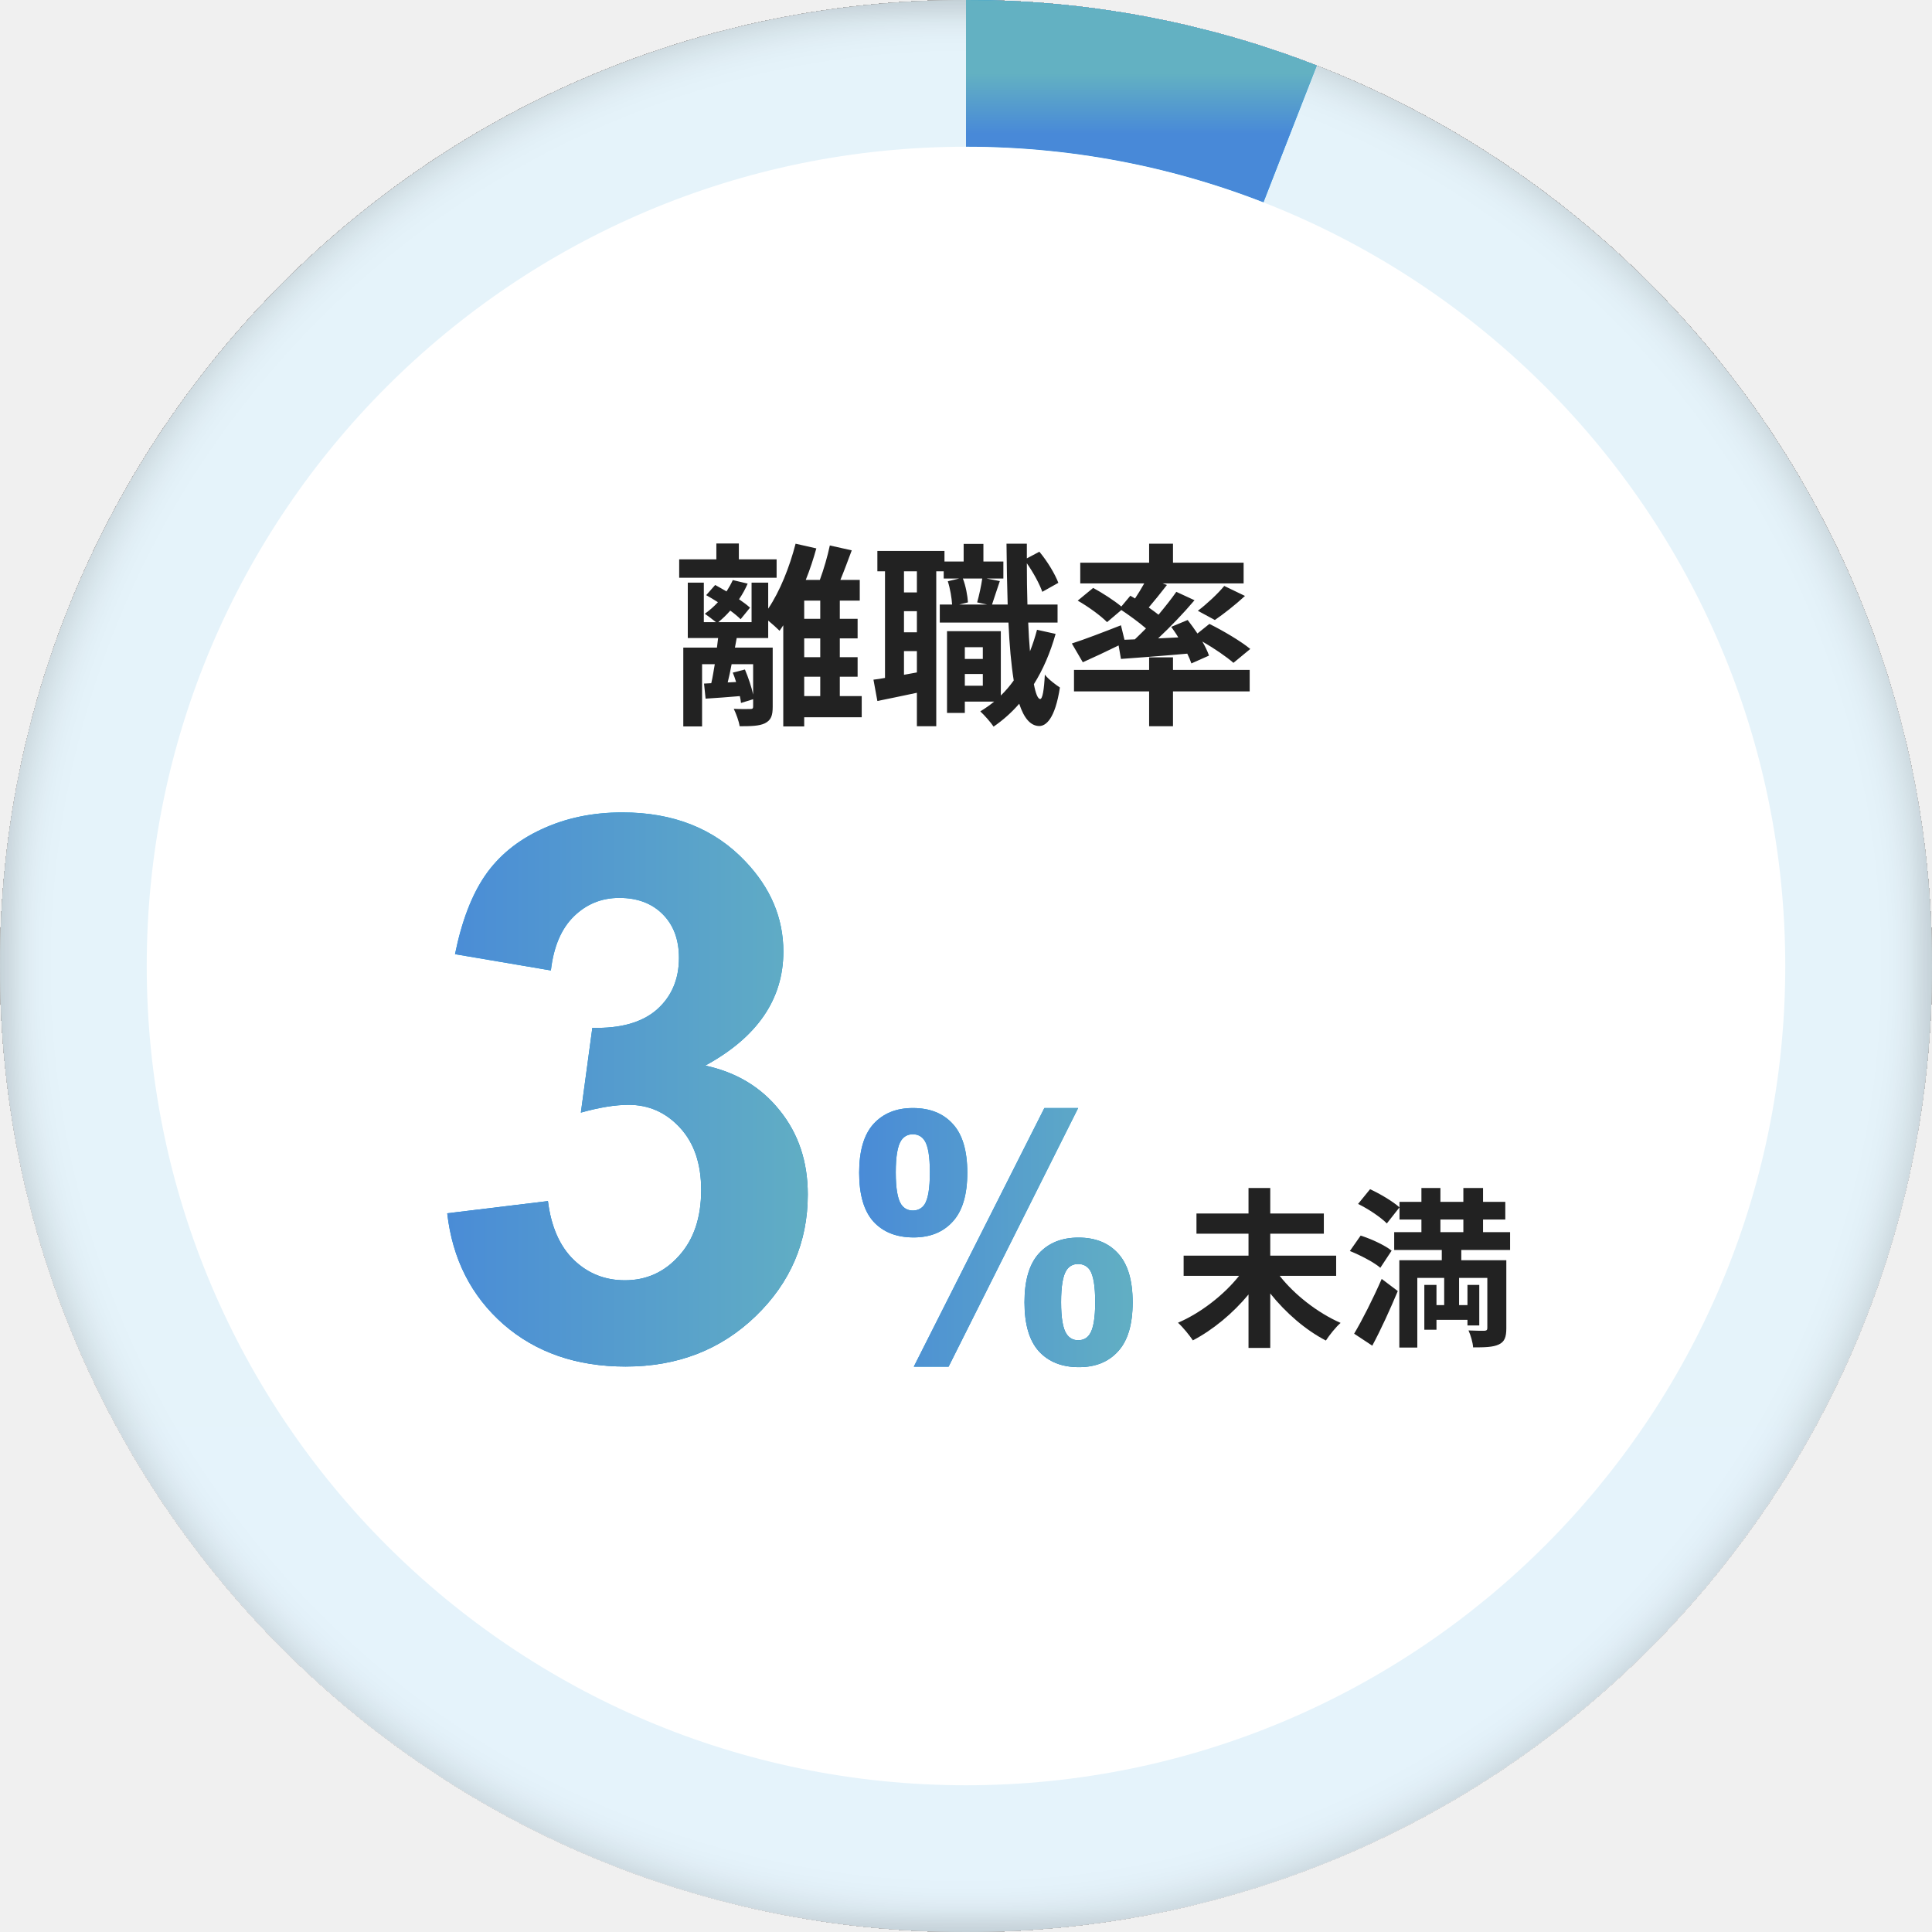
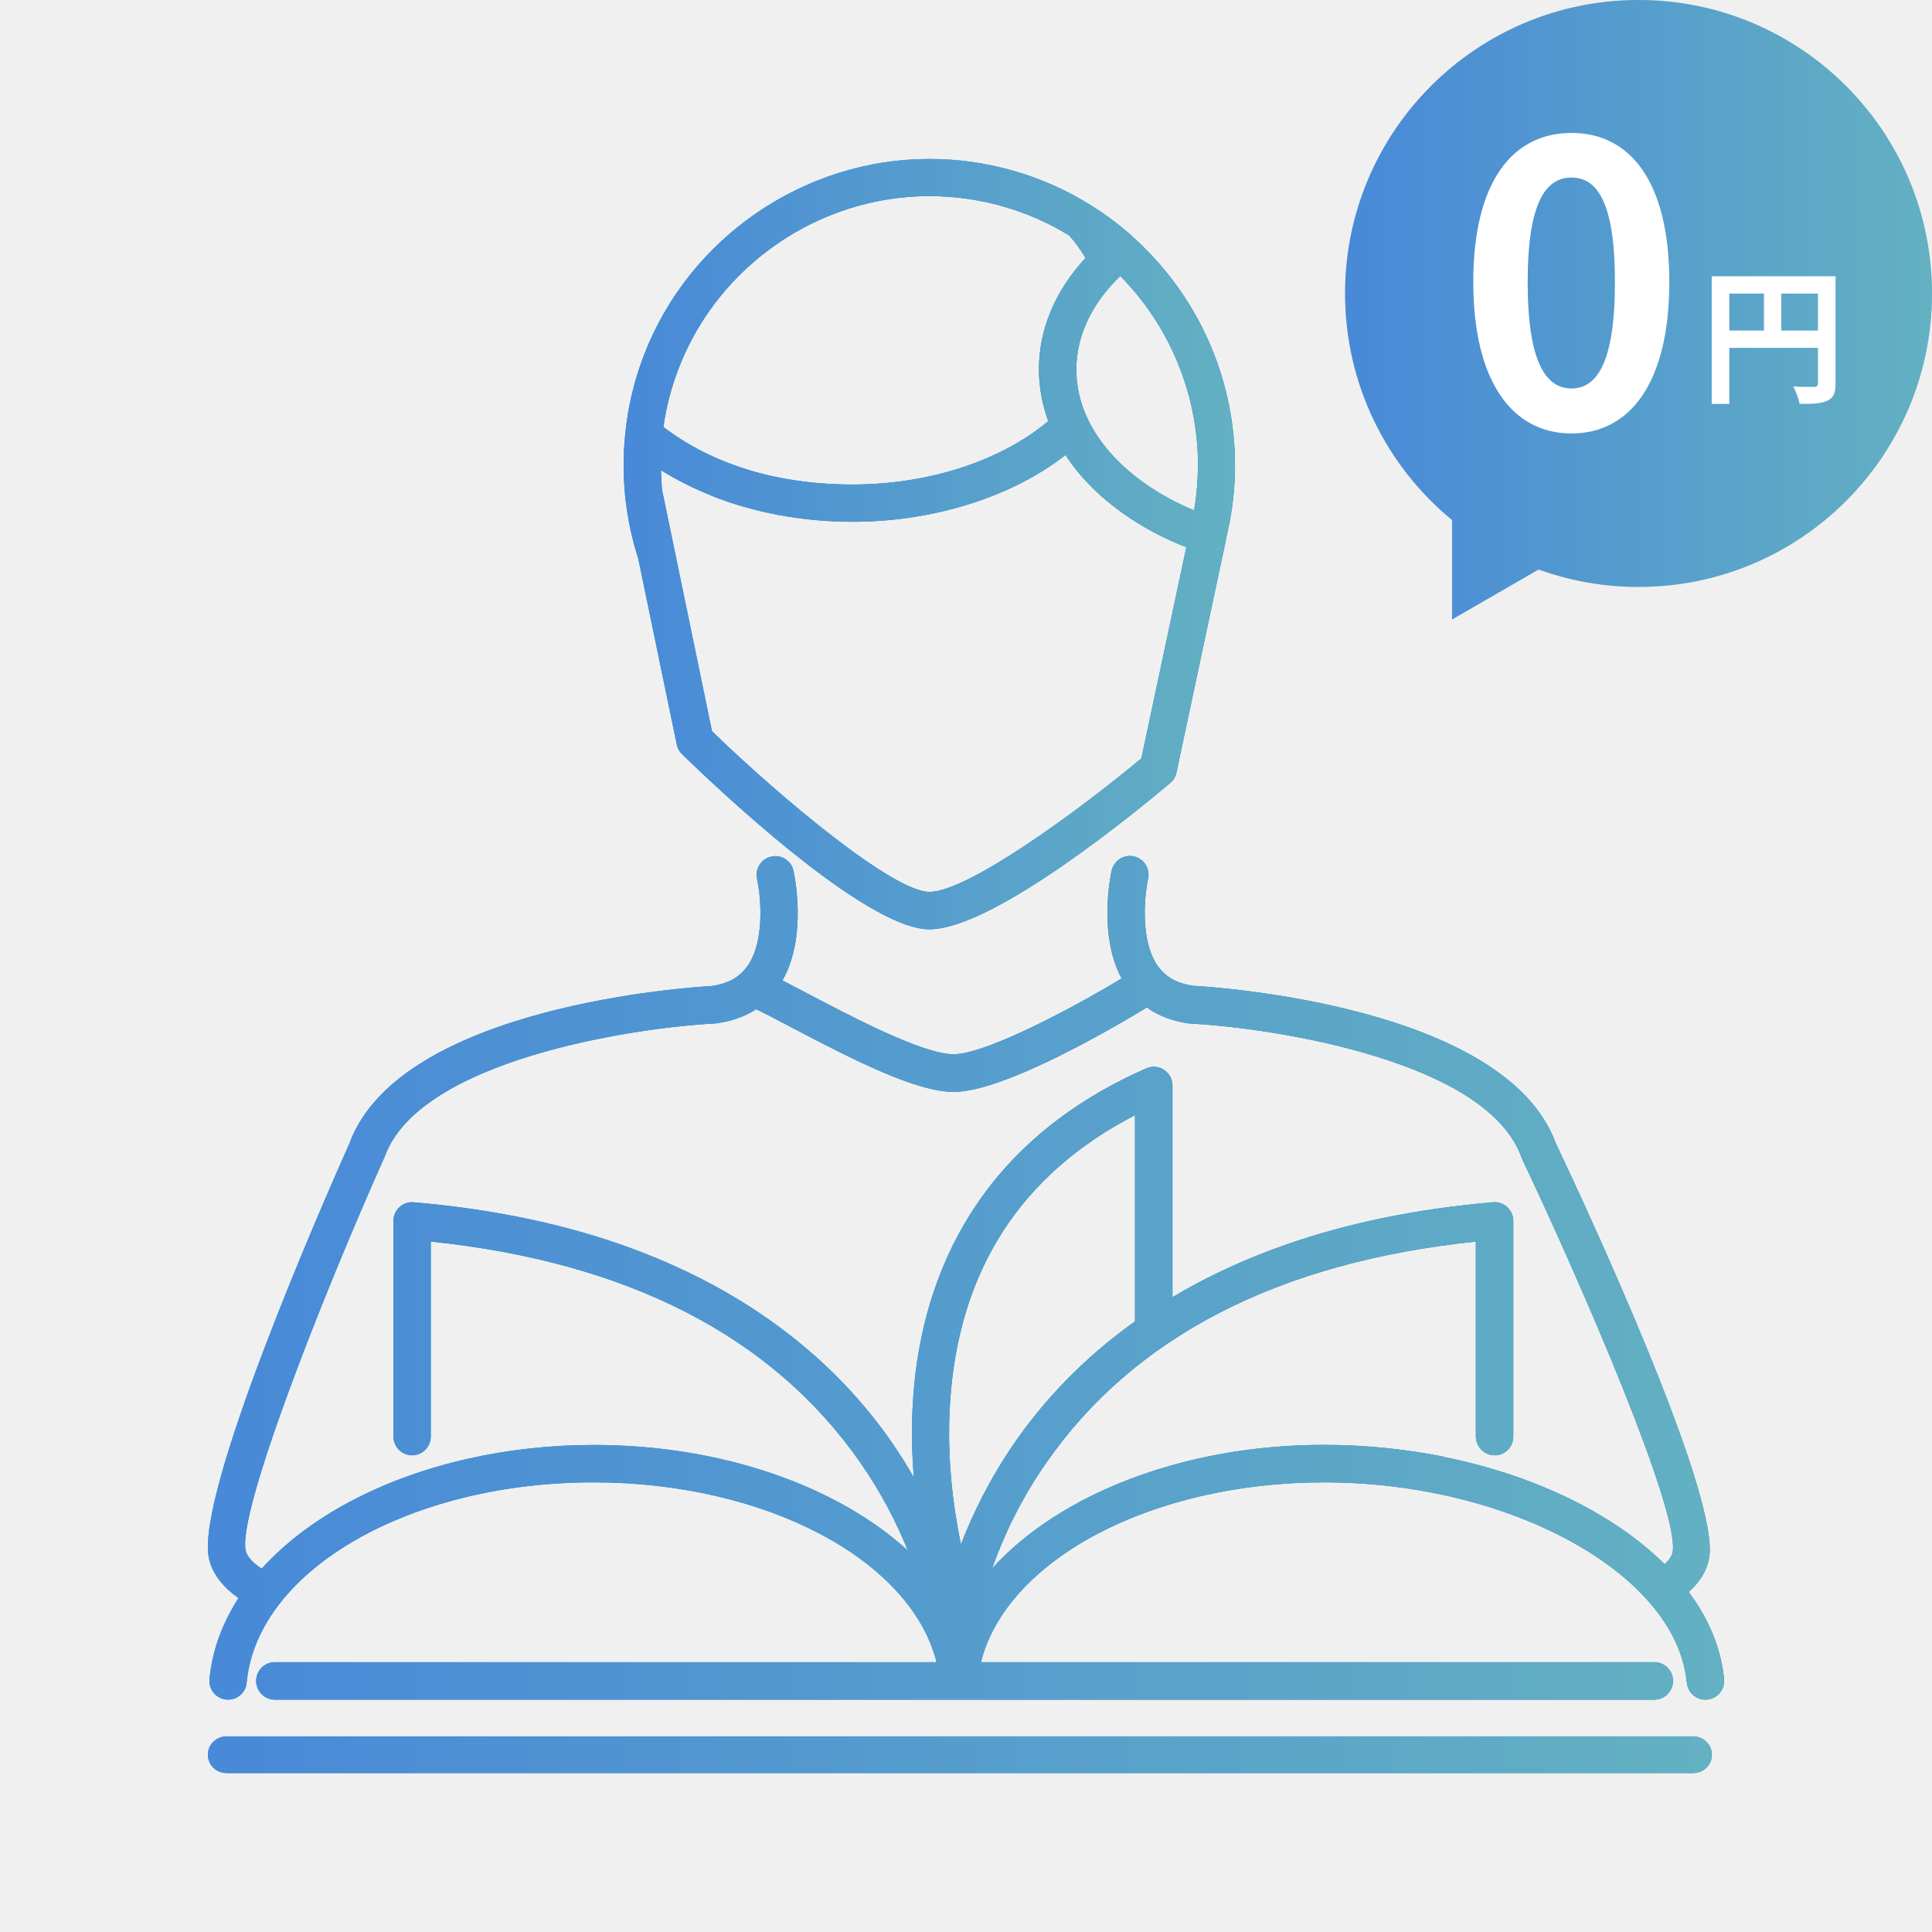
<svg xmlns="http://www.w3.org/2000/svg" width="158" height="158" viewBox="0 0 158 158" fill="none">
-   <g filter="url(#filter0_i_345_7137)">
-     <circle cx="79" cy="79" r="79" fill="white" />
-   </g>
-   <g filter="url(#filter1_i_345_7137)">
-     <circle cx="79" cy="79" r="79" fill="white" />
-     <circle cx="79" cy="79" r="79" fill="url(#paint0_linear_345_7137)" fill-opacity="0.1" />
-   </g>
-   <path d="M79 6C88.348 6 97.285 7.757 105.5 10.959" stroke="url(#paint1_linear_345_7137)" stroke-width="12" />
-   <path d="M79 6C88.348 6 97.285 7.757 105.5 10.959" stroke="url(#paint2_linear_345_7137)" stroke-width="12" />
-   <circle cx="79" cy="79" r="67" fill="white" />
-   <path d="M36.575 99.224L44.81 98.225C45.072 100.324 45.778 101.928 46.929 103.038C48.079 104.148 49.472 104.703 51.106 104.703C52.862 104.703 54.336 104.037 55.526 102.705C56.737 101.373 57.343 99.577 57.343 97.316C57.343 95.177 56.768 93.482 55.617 92.231C54.467 90.979 53.064 90.353 51.409 90.353C50.319 90.353 49.018 90.565 47.504 90.989L48.442 84.057C50.743 84.117 52.499 83.623 53.71 82.573C54.921 81.504 55.526 80.091 55.526 78.335C55.526 76.841 55.082 75.651 54.194 74.763C53.306 73.875 52.126 73.431 50.652 73.431C49.199 73.431 47.958 73.935 46.929 74.944C45.899 75.954 45.274 77.427 45.052 79.364L37.211 78.032C37.756 75.348 38.573 73.209 39.663 71.614C40.773 70 42.307 68.738 44.265 67.83C46.242 66.902 48.453 66.438 50.895 66.438C55.072 66.438 58.422 67.769 60.945 70.434C63.024 72.613 64.064 75.076 64.064 77.82C64.064 81.716 61.934 84.824 57.676 87.144C60.219 87.689 62.247 88.91 63.761 90.808C65.295 92.705 66.061 94.995 66.061 97.68C66.061 101.575 64.639 104.895 61.793 107.64C58.947 110.384 55.405 111.757 51.167 111.757C47.151 111.757 43.821 110.606 41.177 108.306C38.533 105.985 36.999 102.957 36.575 99.224Z" fill="url(#paint3_linear_345_7137)" />
-   <path d="M36.575 99.224L44.81 98.225C45.072 100.324 45.778 101.928 46.929 103.038C48.079 104.148 49.472 104.703 51.106 104.703C52.862 104.703 54.336 104.037 55.526 102.705C56.737 101.373 57.343 99.577 57.343 97.316C57.343 95.177 56.768 93.482 55.617 92.231C54.467 90.979 53.064 90.353 51.409 90.353C50.319 90.353 49.018 90.565 47.504 90.989L48.442 84.057C50.743 84.117 52.499 83.623 53.71 82.573C54.921 81.504 55.526 80.091 55.526 78.335C55.526 76.841 55.082 75.651 54.194 74.763C53.306 73.875 52.126 73.431 50.652 73.431C49.199 73.431 47.958 73.935 46.929 74.944C45.899 75.954 45.274 77.427 45.052 79.364L37.211 78.032C37.756 75.348 38.573 73.209 39.663 71.614C40.773 70 42.307 68.738 44.265 67.83C46.242 66.902 48.453 66.438 50.895 66.438C55.072 66.438 58.422 67.769 60.945 70.434C63.024 72.613 64.064 75.076 64.064 77.82C64.064 81.716 61.934 84.824 57.676 87.144C60.219 87.689 62.247 88.91 63.761 90.808C65.295 92.705 66.061 94.995 66.061 97.68C66.061 101.575 64.639 104.895 61.793 107.64C58.947 110.384 55.405 111.757 51.167 111.757C47.151 111.757 43.821 110.606 41.177 108.306C38.533 105.985 36.999 102.957 36.575 99.224Z" fill="url(#paint4_linear_345_7137)" />
-   <path d="M70.262 95.906C70.262 94.111 70.654 92.78 71.438 91.914C72.231 91.048 73.301 90.615 74.65 90.615C76.045 90.615 77.134 91.048 77.918 91.914C78.711 92.771 79.107 94.102 79.107 95.906C79.107 97.702 78.711 99.033 77.918 99.898C77.134 100.764 76.068 101.197 74.719 101.197C73.324 101.197 72.231 100.769 71.438 99.912C70.654 99.046 70.262 97.711 70.262 95.906ZM73.256 95.879C73.256 97.182 73.406 98.057 73.707 98.504C73.935 98.832 74.249 98.996 74.65 98.996C75.061 98.996 75.38 98.832 75.607 98.504C75.899 98.057 76.045 97.182 76.045 95.879C76.045 94.576 75.899 93.705 75.607 93.268C75.38 92.93 75.061 92.762 74.65 92.762C74.249 92.762 73.935 92.926 73.707 93.254C73.406 93.701 73.256 94.576 73.256 95.879ZM77.576 111.766H74.732L85.41 90.615H88.172L77.576 111.766ZM83.783 106.502C83.783 104.706 84.175 103.376 84.959 102.51C85.752 101.644 86.832 101.211 88.199 101.211C89.576 101.211 90.656 101.644 91.439 102.51C92.232 103.376 92.629 104.706 92.629 106.502C92.629 108.307 92.232 109.642 91.439 110.508C90.656 111.374 89.589 111.807 88.24 111.807C86.846 111.807 85.752 111.374 84.959 110.508C84.175 109.642 83.783 108.307 83.783 106.502ZM86.777 106.488C86.777 107.792 86.928 108.662 87.228 109.1C87.456 109.437 87.771 109.605 88.172 109.605C88.582 109.605 88.897 109.441 89.115 109.113C89.416 108.667 89.566 107.792 89.566 106.488C89.566 105.185 89.421 104.31 89.129 103.863C88.901 103.535 88.582 103.371 88.172 103.371C87.762 103.371 87.447 103.535 87.228 103.863C86.928 104.31 86.777 105.185 86.777 106.488Z" fill="url(#paint5_linear_345_7137)" />
-   <path d="M70.262 95.906C70.262 94.111 70.654 92.78 71.438 91.914C72.231 91.048 73.301 90.615 74.65 90.615C76.045 90.615 77.134 91.048 77.918 91.914C78.711 92.771 79.107 94.102 79.107 95.906C79.107 97.702 78.711 99.033 77.918 99.898C77.134 100.764 76.068 101.197 74.719 101.197C73.324 101.197 72.231 100.769 71.438 99.912C70.654 99.046 70.262 97.711 70.262 95.906ZM73.256 95.879C73.256 97.182 73.406 98.057 73.707 98.504C73.935 98.832 74.249 98.996 74.65 98.996C75.061 98.996 75.38 98.832 75.607 98.504C75.899 98.057 76.045 97.182 76.045 95.879C76.045 94.576 75.899 93.705 75.607 93.268C75.38 92.93 75.061 92.762 74.65 92.762C74.249 92.762 73.935 92.926 73.707 93.254C73.406 93.701 73.256 94.576 73.256 95.879ZM77.576 111.766H74.732L85.41 90.615H88.172L77.576 111.766ZM83.783 106.502C83.783 104.706 84.175 103.376 84.959 102.51C85.752 101.644 86.832 101.211 88.199 101.211C89.576 101.211 90.656 101.644 91.439 102.51C92.232 103.376 92.629 104.706 92.629 106.502C92.629 108.307 92.232 109.642 91.439 110.508C90.656 111.374 89.589 111.807 88.24 111.807C86.846 111.807 85.752 111.374 84.959 110.508C84.175 109.642 83.783 108.307 83.783 106.502ZM86.777 106.488C86.777 107.792 86.928 108.662 87.228 109.1C87.456 109.437 87.771 109.605 88.172 109.605C88.582 109.605 88.897 109.441 89.115 109.113C89.416 108.667 89.566 107.792 89.566 106.488C89.566 105.185 89.421 104.31 89.129 103.863C88.901 103.535 88.582 103.371 88.172 103.371C87.762 103.371 87.447 103.535 87.228 103.863C86.928 104.31 86.777 105.185 86.777 106.488Z" fill="url(#paint6_linear_345_7137)" />
-   <path d="M63.512 45.744V47.248H55.544V45.744H58.584V44.448H60.424V45.744H63.512ZM65.768 55.344V56.928H67.08V55.344H65.768ZM67.08 50.608V49.12H65.768V50.608H67.08ZM67.08 53.744V52.208H65.768V53.744H67.08ZM61.592 54.32H59.832C59.736 54.848 59.624 55.36 59.512 55.808L60.2 55.776C60.12 55.504 60.024 55.248 59.928 55.008L60.92 54.752C61.192 55.392 61.464 56.192 61.592 56.8V54.32ZM70.472 56.928V58.656H65.768V59.408H64.056V51.136C63.96 51.296 63.848 51.44 63.752 51.584C63.544 51.376 63.176 51.04 62.824 50.752V52.176H60.248L60.104 52.96H63.192V57.792C63.192 58.512 63.064 58.896 62.552 59.152C62.088 59.376 61.416 59.392 60.488 59.392C60.424 58.96 60.2 58.368 60.008 57.968C60.568 58 61.176 57.984 61.352 57.984C61.544 57.984 61.592 57.936 61.592 57.776V57.184L60.6 57.488C60.584 57.328 60.552 57.136 60.504 56.928C59.512 57.008 58.568 57.088 57.704 57.136L57.576 55.904L58.168 55.872C58.28 55.408 58.36 54.864 58.456 54.32H57.416V59.408H55.88V52.96H58.632C58.664 52.688 58.696 52.432 58.728 52.176H56.248V47.648H57.56V50.88H58.552C58.296 50.672 57.896 50.368 57.64 50.192C58.024 49.92 58.392 49.6 58.712 49.248C58.392 49.04 58.056 48.848 57.752 48.672L58.488 47.84C58.776 48 59.096 48.176 59.416 48.368C59.608 48.064 59.784 47.76 59.928 47.44L61.144 47.728C60.952 48.176 60.712 48.608 60.44 49.008C60.792 49.248 61.112 49.488 61.336 49.696L60.568 50.64C60.36 50.432 60.056 50.176 59.72 49.936C59.416 50.288 59.08 50.608 58.744 50.88H61.464V47.648H62.824V49.776C63.784 48.352 64.568 46.384 65.064 44.464L66.76 44.848C66.52 45.712 66.232 46.592 65.896 47.424H67.048C67.368 46.56 67.688 45.456 67.864 44.608L69.656 45.008C69.352 45.824 69.032 46.688 68.728 47.424H70.312V49.12H68.68V50.608H70.136V52.208H68.68V53.744H70.136V55.344H68.68V56.928H70.472ZM78.904 56.08H80.376V55.12H78.904V56.08ZM80.376 52.928H78.904V53.888H80.376V52.928ZM80.328 47.312H78.744C78.984 47.92 79.128 48.736 79.16 49.264L78.44 49.44H80.728L79.912 49.264C80.072 48.704 80.248 47.888 80.328 47.312ZM74.984 48.448V46.72H73.928V48.448H74.984ZM73.928 55.184L74.984 54.992V53.248H73.928V55.184ZM74.984 51.712V49.984H73.928V51.712H74.984ZM84.808 51.504L86.328 51.84C85.896 53.376 85.304 54.752 84.552 55.952C84.696 56.72 84.872 57.152 85.064 57.168C85.256 57.168 85.384 56.432 85.448 55.168C85.72 55.552 86.408 56.048 86.68 56.224C86.28 58.816 85.528 59.376 84.984 59.376C84.264 59.36 83.736 58.72 83.352 57.552C82.728 58.272 82.024 58.896 81.256 59.424C81.048 59.104 80.504 58.48 80.168 58.176C80.568 57.936 80.952 57.664 81.304 57.376H78.904V58.304H77.448V51.616H81.848V56.88C82.232 56.512 82.584 56.096 82.904 55.648C82.696 54.352 82.552 52.752 82.472 50.912H76.856V49.44H77.864C77.832 48.912 77.704 48.128 77.512 47.536L78.44 47.312H77.176V46.72H76.568V59.392H74.984V56.656C73.848 56.896 72.712 57.136 71.752 57.328L71.432 55.584C71.72 55.552 72.04 55.504 72.376 55.44V46.72H71.752V45.056H77.24V45.92H78.808V44.48H80.424V45.92H82.056V47.312H80.68L81.768 47.52C81.528 48.208 81.304 48.928 81.128 49.44H82.408C82.36 47.92 82.328 46.24 82.312 44.464H83.976V45.664L85 45.12C85.656 45.904 86.28 46.944 86.552 47.664L85.24 48.4C85.016 47.76 84.504 46.816 83.976 46.064C83.976 47.248 83.992 48.368 84.024 49.44H86.488V50.912H84.088C84.12 51.76 84.168 52.544 84.232 53.264C84.456 52.704 84.648 52.112 84.808 51.504ZM91.96 52.32L92.808 52.288C93.112 52 93.416 51.696 93.72 51.392C93.144 50.896 92.376 50.336 91.704 49.888L90.536 50.88C90.04 50.368 88.984 49.6 88.136 49.12L89.4 48.08C90.136 48.48 91.112 49.104 91.704 49.6L92.44 48.72L92.824 48.944C93.08 48.56 93.352 48.112 93.576 47.712H88.344V46.016H93.976V44.464H95.928V46.016H101.704V47.712H95.08L95.432 47.84C94.936 48.48 94.408 49.136 93.944 49.68C94.232 49.888 94.504 50.08 94.744 50.272C95.288 49.616 95.8 48.976 96.2 48.4L97.688 49.088C96.808 50.128 95.736 51.248 94.712 52.208L96.36 52.128C96.184 51.824 95.976 51.536 95.784 51.264L97.128 50.704C97.384 51.04 97.672 51.424 97.928 51.808L98.904 51.024C100.008 51.568 101.496 52.448 102.248 53.072L100.872 54.208C100.328 53.728 99.304 53.024 98.328 52.464C98.568 52.88 98.76 53.28 98.872 53.616L97.432 54.256C97.352 54.016 97.24 53.744 97.096 53.456C95.16 53.632 93.208 53.776 91.672 53.888L91.48 52.784C90.472 53.28 89.416 53.776 88.552 54.16L87.656 52.624C88.664 52.304 90.2 51.712 91.672 51.136L91.96 52.32ZM99.352 50.704L97.96 49.952C98.68 49.408 99.576 48.576 100.12 47.92L101.816 48.736C101 49.488 100.072 50.208 99.352 50.704ZM95.928 53.76V54.784H102.2V56.544H95.928V59.392H93.976V56.544H87.832V54.784H93.976V53.76H95.928Z" fill="#222222" />
-   <path d="M109.272 104.338H104.652C105.87 105.892 107.774 107.376 109.636 108.188C109.244 108.524 108.712 109.196 108.432 109.63C106.78 108.776 105.156 107.376 103.882 105.78V110.232H102.104V105.864C100.83 107.404 99.192 108.762 97.554 109.616C97.274 109.196 96.728 108.524 96.336 108.174C98.198 107.376 100.102 105.892 101.334 104.338H96.798V102.686H102.104V100.894H97.848V99.242H102.104V97.156H103.882V99.242H108.264V100.894H103.882V102.686H109.272V104.338ZM112.226 110.05L110.742 109.07C111.386 107.992 112.282 106.228 112.996 104.59L114.312 105.584C113.682 107.082 112.954 108.692 112.226 110.05ZM113.808 102.28L112.884 103.68C112.366 103.232 111.26 102.658 110.392 102.308L111.274 101.048C112.128 101.314 113.248 101.832 113.808 102.28ZM111.064 98.458L112.044 97.254C112.87 97.632 113.92 98.262 114.452 98.738L113.416 100.054C112.94 99.564 111.904 98.864 111.064 98.458ZM117.798 99.732V100.768H119.674V99.732H117.798ZM123.496 102.224H119.506V103.064H123.188V108.622C123.188 109.35 123.048 109.728 122.572 109.952C122.096 110.176 121.424 110.19 120.472 110.19C120.444 109.784 120.276 109.196 120.094 108.804C120.612 108.832 121.214 108.832 121.396 108.832C121.578 108.818 121.634 108.762 121.634 108.608V104.506H119.324V106.732H120.01V105.08H120.976V108.398H120.01V107.936H117.476V108.748H116.482V105.08H117.476V106.732H118.106V104.506H115.908V110.204H114.438V103.064H117.91V102.224H114.018V100.768H116.244V99.732H114.452V98.29H116.244V97.156H117.798V98.29H119.674V97.156H121.284V98.29H123.104V99.732H121.284V100.768H123.496V102.224Z" fill="#222222" />
+   <path d="M55.349 60.897C55.41 61.188 55.555 61.463 55.777 61.678C58.23 64.066 70.719 76 76.008 76C81.296 76 93.334 66.033 95.696 64.035C95.956 63.821 96.132 63.523 96.208 63.186L100.274 44.079C100.274 44.079 100.274 44.056 100.274 44.048C100.274 44.048 100.274 44.018 100.282 44.01C100.289 43.972 100.297 43.941 100.304 43.903L100.526 42.862L100.572 42.64V42.609C100.855 41.124 101 39.586 101 38.047C101 37.603 100.985 37.159 100.962 36.715C100.939 36.294 100.908 35.888 100.862 35.475C100.236 29.404 97.4 23.74 92.868 19.583C92.791 19.514 92.723 19.438 92.646 19.369C91.599 18.427 90.46 17.57 89.253 16.812C85.286 14.324 80.708 13 76 13C65.743 13 56.373 19.43 52.674 29.006C52.666 29.029 52.658 29.045 52.651 29.068C51.864 31.119 51.359 33.255 51.138 35.414V35.429C51.046 36.279 51 37.151 51 38.047C51 40.657 51.405 43.237 52.2 45.702L55.349 60.904V60.897ZM97.966 38.039C97.966 39.295 97.859 40.55 97.652 41.744C93.518 40.014 90.392 37.327 88.932 34.219C88.328 32.926 88.022 31.578 88.022 30.224C88.022 27.491 89.26 24.85 91.615 22.569C95.673 26.679 97.973 32.245 97.973 38.047L97.966 38.039ZM55.517 30.109C55.517 30.109 55.532 30.07 55.532 30.047C58.796 21.665 67.012 16.039 76 16.039C80.058 16.039 84.017 17.157 87.449 19.262C87.961 19.851 88.404 20.463 88.771 21.099C86.28 23.801 84.965 26.932 84.965 30.216C84.965 31.647 85.225 33.071 85.729 34.441C81.839 37.702 75.939 39.624 69.702 39.624C63.466 39.624 58.169 37.917 54.256 34.916C54.485 33.278 54.906 31.663 55.509 30.109H55.517ZM58.108 40.512C61.601 41.913 65.583 42.67 69.71 42.67C72.805 42.67 75.832 42.234 78.637 41.415C81.862 40.481 84.774 39.057 87.136 37.212C88.297 38.996 89.903 40.611 91.859 41.997C93.38 43.076 95.115 44.01 97.018 44.753L93.342 62.022C88.106 66.385 79.118 72.938 76.008 72.938C73.08 72.938 63.978 65.367 58.23 59.802L54.202 40.336L54.141 40.053C54.095 39.517 54.065 38.989 54.057 38.453C55.311 39.241 56.663 39.922 58.108 40.496V40.512Z" fill="url(#paint0_linear_68_129)" />
+   <path d="M55.349 60.897C55.41 61.188 55.555 61.463 55.777 61.678C58.23 64.066 70.719 76 76.008 76C81.296 76 93.334 66.033 95.696 64.035C95.956 63.821 96.132 63.523 96.208 63.186L100.274 44.079C100.274 44.079 100.274 44.056 100.274 44.048C100.274 44.048 100.274 44.018 100.282 44.01C100.289 43.972 100.297 43.941 100.304 43.903L100.526 42.862L100.572 42.64V42.609C100.855 41.124 101 39.586 101 38.047C101 37.603 100.985 37.159 100.962 36.715C100.939 36.294 100.908 35.888 100.862 35.475C100.236 29.404 97.4 23.74 92.868 19.583C92.791 19.514 92.723 19.438 92.646 19.369C91.599 18.427 90.46 17.57 89.253 16.812C85.286 14.324 80.708 13 76 13C65.743 13 56.373 19.43 52.674 29.006C52.666 29.029 52.658 29.045 52.651 29.068C51.864 31.119 51.359 33.255 51.138 35.414V35.429C51.046 36.279 51 37.151 51 38.047C51 40.657 51.405 43.237 52.2 45.702L55.349 60.904V60.897ZM97.966 38.039C97.966 39.295 97.859 40.55 97.652 41.744C93.518 40.014 90.392 37.327 88.932 34.219C88.328 32.926 88.022 31.578 88.022 30.224C88.022 27.491 89.26 24.85 91.615 22.569C95.673 26.679 97.973 32.245 97.973 38.047L97.966 38.039ZM55.517 30.109C55.517 30.109 55.532 30.07 55.532 30.047C58.796 21.665 67.012 16.039 76 16.039C80.058 16.039 84.017 17.157 87.449 19.262C87.961 19.851 88.404 20.463 88.771 21.099C86.28 23.801 84.965 26.932 84.965 30.216C84.965 31.647 85.225 33.071 85.729 34.441C81.839 37.702 75.939 39.624 69.702 39.624C63.466 39.624 58.169 37.917 54.256 34.916C54.485 33.278 54.906 31.663 55.509 30.109H55.517ZM58.108 40.512C61.601 41.913 65.583 42.67 69.71 42.67C72.805 42.67 75.832 42.234 78.637 41.415C81.862 40.481 84.774 39.057 87.136 37.212C88.297 38.996 89.903 40.611 91.859 41.997C93.38 43.076 95.115 44.01 97.018 44.753L93.342 62.022C88.106 66.385 79.118 72.938 76.008 72.938C73.08 72.938 63.978 65.367 58.23 59.802L54.202 40.336L54.141 40.053C54.095 39.517 54.065 38.989 54.057 38.453C55.311 39.241 56.663 39.922 58.108 40.496V40.512Z" fill="url(#paint1_linear_68_129)" />
+   <path d="M138.1 130.191C139.06 129.328 139.612 128.395 139.781 127.37C140.625 122.114 129.551 98.376 127.226 93.482C123.09 82.23 99.262 80.712 97.604 80.619C97.036 80.542 96.537 80.403 96.1 80.195C95.524 79.918 95.056 79.525 94.68 79.001C93.805 77.752 93.591 75.933 93.621 74.392C93.636 73.328 93.775 72.388 93.89 71.872C94.074 71.047 93.56 70.222 92.739 70.037C91.918 69.853 91.104 70.369 90.912 71.194C90.859 71.417 89.776 76.388 91.726 80.018C91.304 80.272 90.851 80.534 90.39 80.812C86.124 83.278 80.306 86.215 77.974 86.215H77.966C75.433 86.207 69.501 83.07 65.956 81.205C65.71 81.082 65.472 80.951 65.242 80.835C64.782 80.596 64.367 80.373 63.991 80.18C66.063 76.535 64.943 71.433 64.889 71.201C64.705 70.377 63.884 69.86 63.07 70.053C62.249 70.23 61.727 71.055 61.912 71.879C62.042 72.45 62.188 73.506 62.188 74.693C62.188 76.165 61.95 77.837 61.129 79.008C60.86 79.394 60.538 79.694 60.162 79.949C59.625 80.303 58.98 80.527 58.205 80.635C56.547 80.727 32.696 82.246 28.575 93.513C26.404 98.376 15.944 122.214 17.087 127.455C17.356 128.649 18.146 129.721 19.504 130.692C18.177 132.75 17.348 134.985 17.133 137.328C17.056 138.168 17.67 138.915 18.514 138.992C18.561 139 18.607 139 18.653 139C19.435 139 20.103 138.407 20.172 137.613C20.172 137.566 20.18 137.52 20.187 137.474C21.147 128.357 33.548 121.228 48.528 121.228C62.648 121.228 74.49 127.57 76.592 135.933H22.474C21.63 135.933 20.947 136.619 20.947 137.466C20.947 138.314 21.63 139 22.474 139H135.292C136.128 139 136.819 138.314 136.819 137.466C136.819 136.619 136.136 135.933 135.292 135.933H80.222C82.325 127.563 94.158 121.228 108.286 121.228C123.474 121.228 136.988 128.657 137.932 137.474C137.932 137.52 137.947 137.566 137.955 137.613C138.024 138.407 138.691 139 139.474 139C139.52 139 139.566 139 139.612 138.992C140.449 138.915 141.07 138.168 140.994 137.328C140.756 134.807 139.743 132.395 138.1 130.191ZM92.823 108.064C88.372 111.232 85.226 114.746 83.008 117.937C80.974 120.881 79.562 123.763 78.588 126.299C77.966 123.316 77.406 119.193 77.697 114.715C78.38 103.933 83.468 96.026 92.823 91.201V108.072V108.064ZM118.079 119.131C114.971 118.515 111.678 118.16 108.286 118.16C96.768 118.16 86.607 122.214 81.128 128.28C82.041 125.705 83.445 122.653 85.609 119.563C92.8 109.274 104.595 103.216 120.695 101.536V117.49C120.695 117.69 120.742 117.875 120.811 118.045C121.041 118.615 121.586 119.016 122.23 119.016C123.074 119.016 123.757 118.33 123.757 117.482V99.848C123.757 99.417 123.581 99.016 123.266 98.723C122.952 98.43 122.53 98.284 122.108 98.322C115.608 98.877 110.051 100.095 105.309 101.737C101.725 102.977 98.602 104.465 95.885 106.083V88.773C95.885 88.257 95.624 87.779 95.194 87.494C94.757 87.209 94.22 87.162 93.752 87.371C78.987 93.844 75.219 105.706 74.666 114.515C74.52 116.742 74.574 118.869 74.735 120.827C74.19 119.879 73.592 118.915 72.916 117.937C69.141 112.488 62.633 106.13 51.621 102.083C46.663 100.257 40.785 98.916 33.824 98.322C33.402 98.284 32.98 98.43 32.666 98.723C32.351 99.016 32.174 99.417 32.174 99.848V117.482C32.174 118.322 32.857 119.016 33.702 119.016C34.346 119.016 34.891 118.615 35.121 118.052C35.19 117.867 35.229 117.682 35.229 117.49V101.536C51.337 103.216 63.139 109.274 70.323 119.563C72.088 122.091 73.346 124.58 74.244 126.807C68.527 121.574 59.118 118.168 48.559 118.168C44.952 118.168 41.491 118.569 38.252 119.301C31.138 120.904 25.16 124.125 21.4 128.287C20.663 127.802 20.203 127.301 20.095 126.807C19.412 123.678 26.296 106.16 31.407 94.715C31.43 94.685 31.438 94.646 31.453 94.608C34.3 86.669 51.897 84.041 58.443 83.702C58.474 83.702 58.512 83.702 58.543 83.694C58.612 83.687 58.681 83.671 58.75 83.664C59.924 83.486 60.96 83.109 61.843 82.538C62.48 82.839 63.569 83.409 64.559 83.933C69.9 86.746 74.942 89.29 77.974 89.297H77.997C82.202 89.297 91.488 83.795 93.79 82.392C94.765 83.093 95.946 83.532 97.32 83.71C97.359 83.71 97.382 83.71 97.42 83.718C97.489 83.718 97.558 83.718 97.627 83.725C104.319 84.111 121.593 86.769 124.417 94.623C124.433 94.669 124.448 94.715 124.471 94.762C129.521 105.413 137.341 123.547 136.796 126.908C136.742 127.239 136.512 127.586 136.136 127.925C131.999 123.825 125.576 120.665 118.102 119.154L118.079 119.131Z" fill="url(#paint2_linear_68_129)" />
+   <path d="M138.1 130.191C139.06 129.328 139.612 128.395 139.781 127.37C140.625 122.114 129.551 98.376 127.226 93.482C123.09 82.23 99.262 80.712 97.604 80.619C97.036 80.542 96.537 80.403 96.1 80.195C95.524 79.918 95.056 79.525 94.68 79.001C93.805 77.752 93.591 75.933 93.621 74.392C93.636 73.328 93.775 72.388 93.89 71.872C94.074 71.047 93.56 70.222 92.739 70.037C91.918 69.853 91.104 70.369 90.912 71.194C90.859 71.417 89.776 76.388 91.726 80.018C91.304 80.272 90.851 80.534 90.39 80.812C86.124 83.278 80.306 86.215 77.974 86.215H77.966C75.433 86.207 69.501 83.07 65.956 81.205C65.71 81.082 65.472 80.951 65.242 80.835C64.782 80.596 64.367 80.373 63.991 80.18C66.063 76.535 64.943 71.433 64.889 71.201C64.705 70.377 63.884 69.86 63.07 70.053C62.249 70.23 61.727 71.055 61.912 71.879C62.042 72.45 62.188 73.506 62.188 74.693C62.188 76.165 61.95 77.837 61.129 79.008C60.86 79.394 60.538 79.694 60.162 79.949C59.625 80.303 58.98 80.527 58.205 80.635C56.547 80.727 32.696 82.246 28.575 93.513C26.404 98.376 15.944 122.214 17.087 127.455C17.356 128.649 18.146 129.721 19.504 130.692C18.177 132.75 17.348 134.985 17.133 137.328C17.056 138.168 17.67 138.915 18.514 138.992C18.561 139 18.607 139 18.653 139C19.435 139 20.103 138.407 20.172 137.613C20.172 137.566 20.18 137.52 20.187 137.474C21.147 128.357 33.548 121.228 48.528 121.228C62.648 121.228 74.49 127.57 76.592 135.933H22.474C21.63 135.933 20.947 136.619 20.947 137.466C20.947 138.314 21.63 139 22.474 139H135.292C136.128 139 136.819 138.314 136.819 137.466C136.819 136.619 136.136 135.933 135.292 135.933H80.222C82.325 127.563 94.158 121.228 108.286 121.228C123.474 121.228 136.988 128.657 137.932 137.474C137.932 137.52 137.947 137.566 137.955 137.613C138.024 138.407 138.691 139 139.474 139C139.52 139 139.566 139 139.612 138.992C140.449 138.915 141.07 138.168 140.994 137.328C140.756 134.807 139.743 132.395 138.1 130.191ZM92.823 108.064C88.372 111.232 85.226 114.746 83.008 117.937C80.974 120.881 79.562 123.763 78.588 126.299C77.966 123.316 77.406 119.193 77.697 114.715C78.38 103.933 83.468 96.026 92.823 91.201V108.072V108.064ZM118.079 119.131C114.971 118.515 111.678 118.16 108.286 118.16C96.768 118.16 86.607 122.214 81.128 128.28C82.041 125.705 83.445 122.653 85.609 119.563C92.8 109.274 104.595 103.216 120.695 101.536V117.49C120.695 117.69 120.742 117.875 120.811 118.045C121.041 118.615 121.586 119.016 122.23 119.016C123.074 119.016 123.757 118.33 123.757 117.482V99.848C123.757 99.417 123.581 99.016 123.266 98.723C122.952 98.43 122.53 98.284 122.108 98.322C115.608 98.877 110.051 100.095 105.309 101.737C101.725 102.977 98.602 104.465 95.885 106.083V88.773C95.885 88.257 95.624 87.779 95.194 87.494C94.757 87.209 94.22 87.162 93.752 87.371C78.987 93.844 75.219 105.706 74.666 114.515C74.52 116.742 74.574 118.869 74.735 120.827C74.19 119.879 73.592 118.915 72.916 117.937C69.141 112.488 62.633 106.13 51.621 102.083C46.663 100.257 40.785 98.916 33.824 98.322C33.402 98.284 32.98 98.43 32.666 98.723C32.351 99.016 32.174 99.417 32.174 99.848V117.482C32.174 118.322 32.857 119.016 33.702 119.016C34.346 119.016 34.891 118.615 35.121 118.052C35.19 117.867 35.229 117.682 35.229 117.49V101.536C51.337 103.216 63.139 109.274 70.323 119.563C72.088 122.091 73.346 124.58 74.244 126.807C68.527 121.574 59.118 118.168 48.559 118.168C44.952 118.168 41.491 118.569 38.252 119.301C31.138 120.904 25.16 124.125 21.4 128.287C20.663 127.802 20.203 127.301 20.095 126.807C19.412 123.678 26.296 106.16 31.407 94.715C31.43 94.685 31.438 94.646 31.453 94.608C34.3 86.669 51.897 84.041 58.443 83.702C58.474 83.702 58.512 83.702 58.543 83.694C58.612 83.687 58.681 83.671 58.75 83.664C59.924 83.486 60.96 83.109 61.843 82.538C62.48 82.839 63.569 83.409 64.559 83.933C69.9 86.746 74.942 89.29 77.974 89.297H77.997C82.202 89.297 91.488 83.795 93.79 82.392C94.765 83.093 95.946 83.532 97.32 83.71C97.359 83.71 97.382 83.71 97.42 83.718C97.489 83.718 97.558 83.718 97.627 83.725C104.319 84.111 121.593 86.769 124.417 94.623C124.433 94.669 124.448 94.715 124.471 94.762C129.521 105.413 137.341 123.547 136.796 126.908C136.742 127.239 136.512 127.586 136.136 127.925C131.999 123.825 125.576 120.665 118.102 119.154L118.079 119.131Z" fill="url(#paint3_linear_68_129)" />
+   <path d="M138.467 142H18.533C17.686 142 17 142.671 17 143.5C17 144.329 17.686 145 18.533 145H138.467C139.315 145 140 144.322 140 143.5C140 142.678 139.315 142 138.467 142Z" fill="url(#paint4_linear_68_129)" />
+   <path d="M138.467 142H18.533C17.686 142 17 142.671 17 143.5C17 144.329 17.686 145 18.533 145H138.467C139.315 145 140 144.322 140 143.5C140 142.678 139.315 142 138.467 142Z" fill="url(#paint5_linear_68_129)" />
+   <path fill-rule="evenodd" clip-rule="evenodd" d="M134 48C147.255 48 158 37.255 158 24C158 10.745 147.255 0 134 0C120.745 0 110 10.745 110 24C110 31.463 113.407 38.131 118.75 42.533L118.75 50.66L125.829 46.573C128.379 47.496 131.131 48 134 48Z" fill="#D9D9D9" />
+   <path fill-rule="evenodd" clip-rule="evenodd" d="M134 48C147.255 48 158 37.255 158 24C158 10.745 147.255 0 134 0C120.745 0 110 10.745 110 24C110 31.463 113.407 38.131 118.75 42.533L118.75 50.66L125.829 46.573C128.379 47.496 131.131 48 134 48Z" fill="url(#paint6_linear_68_129)" />
+   <path d="M128.518 35.448C123.686 35.448 120.486 31.224 120.486 23.064C120.486 14.872 123.686 10.872 128.518 10.872C133.35 10.872 136.518 14.904 136.518 23.064C136.518 31.224 133.35 35.448 128.518 35.448ZM128.518 31.768C130.566 31.768 132.07 29.72 132.07 23.064C132.07 16.44 130.566 14.52 128.518 14.52C126.47 14.52 124.934 16.44 124.934 23.064C124.934 29.72 126.47 31.768 128.518 31.768Z" fill="white" />
+   <path d="M145.672 27.032H148.672V24.008H145.672V27.032ZM141.424 24.008V27.032H144.256V24.008H141.424ZM150.112 22.592V31.364C150.112 32.144 149.944 32.54 149.44 32.768C148.96 33.008 148.24 33.032 147.172 33.032C147.1 32.636 146.86 31.976 146.656 31.604C147.34 31.652 148.12 31.64 148.36 31.64C148.588 31.628 148.672 31.556 148.672 31.352V28.448H141.424V33.032H139.984V22.592H150.112Z" fill="white" />
  <defs>
-     <filter id="filter0_i_345_7137" x="0" y="0" width="158" height="162" filterUnits="userSpaceOnUse" color-interpolation-filters="sRGB">
-       <feFlood flood-opacity="0" result="BackgroundImageFix" />
-       <feBlend mode="normal" in="SourceGraphic" in2="BackgroundImageFix" result="shape" />
-       <feColorMatrix in="SourceAlpha" type="matrix" values="0 0 0 0 0 0 0 0 0 0 0 0 0 0 0 0 0 0 127 0" result="hardAlpha" />
-       <feOffset dy="4" />
-       <feGaussianBlur stdDeviation="2" />
-       <feComposite in2="hardAlpha" operator="arithmetic" k2="-1" k3="1" />
-       <feColorMatrix type="matrix" values="0 0 0 0 0 0 0 0 0 0 0 0 0 0 0 0 0 0 0.2 0" />
-       <feBlend mode="normal" in2="shape" result="effect1_innerShadow_345_7137" />
-     </filter>
-     <filter id="filter1_i_345_7137" x="0" y="0" width="158" height="158" filterUnits="userSpaceOnUse" color-interpolation-filters="sRGB">
-       <feFlood flood-opacity="0" result="BackgroundImageFix" />
-       <feBlend mode="normal" in="SourceGraphic" in2="BackgroundImageFix" result="shape" />
-       <feColorMatrix in="SourceAlpha" type="matrix" values="0 0 0 0 0 0 0 0 0 0 0 0 0 0 0 0 0 0 127 0" result="hardAlpha" />
-       <feOffset />
-       <feGaussianBlur stdDeviation="2" />
-       <feComposite in2="hardAlpha" operator="arithmetic" k2="-1" k3="1" />
-       <feColorMatrix type="matrix" values="0 0 0 0 0 0 0 0 0 0 0 0 0 0 0 0 0 0 0.2 0" />
-       <feBlend mode="normal" in2="shape" result="effect1_innerShadow_345_7137" />
-     </filter>
-     <linearGradient id="paint0_linear_345_7137" x1="-2167.98" y1="-468.038" x2="-2167.98" y2="468.038" gradientUnits="userSpaceOnUse">
+     <linearGradient id="paint0_linear_68_129" x1="101" y1="44.5" x2="51" y2="44.5" gradientUnits="userSpaceOnUse">
      <stop stop-color="#0072BE" />
      <stop offset="1" stop-color="#00A0E6" />
    </linearGradient>
-     <linearGradient id="paint1_linear_345_7137" x1="67" y1="31" x2="106" y2="8" gradientUnits="userSpaceOnUse">
+     <linearGradient id="paint1_linear_68_129" x1="51" y1="44.5" x2="101" y2="44.5" gradientUnits="userSpaceOnUse">
+       <stop stop-color="#4889D8" />
+       <stop offset="1" stop-color="#63B1C2" />
+     </linearGradient>
+     <linearGradient id="paint2_linear_68_129" x1="141" y1="104.5" x2="17" y2="104.5" gradientUnits="userSpaceOnUse">
      <stop stop-color="#0072BE" />
      <stop offset="1" stop-color="#00A0E6" />
    </linearGradient>
-     <linearGradient id="paint2_linear_345_7137" x1="92.25" y1="10.959" x2="92.25" y2="6" gradientUnits="userSpaceOnUse">
+     <linearGradient id="paint3_linear_68_129" x1="17" y1="104.5" x2="141" y2="104.5" gradientUnits="userSpaceOnUse">
      <stop stop-color="#4889D8" />
      <stop offset="1" stop-color="#63B1C2" />
    </linearGradient>
-     <linearGradient id="paint3_linear_345_7137" x1="60" y1="111" x2="41.5" y2="75" gradientUnits="userSpaceOnUse">
+     <linearGradient id="paint4_linear_68_129" x1="78.5" y1="144.375" x2="78.5" y2="142.396" gradientUnits="userSpaceOnUse">
      <stop stop-color="#0072BE" />
-       <stop offset="1" stop-color="#00A0E6" />
+       <stop offset="1" stop-color="#36A4ED" />
    </linearGradient>
-     <linearGradient id="paint4_linear_345_7137" x1="34" y1="90" x2="69" y2="90" gradientUnits="userSpaceOnUse">
+     <linearGradient id="paint5_linear_68_129" x1="17" y1="143.5" x2="140" y2="143.5" gradientUnits="userSpaceOnUse">
      <stop stop-color="#4889D8" />
      <stop offset="1" stop-color="#63B1C2" />
    </linearGradient>
-     <linearGradient id="paint5_linear_345_7137" x1="89.5" y1="111" x2="74.5" y2="92" gradientUnits="userSpaceOnUse">
-       <stop stop-color="#0072BE" />
-       <stop offset="1" stop-color="#00A0E6" />
-     </linearGradient>
-     <linearGradient id="paint6_linear_345_7137" x1="69" y1="101" x2="94" y2="101" gradientUnits="userSpaceOnUse">
+     <linearGradient id="paint6_linear_68_129" x1="110" y1="25.33" x2="158" y2="25.33" gradientUnits="userSpaceOnUse">
      <stop stop-color="#4889D8" />
      <stop offset="1" stop-color="#63B1C2" />
    </linearGradient>
  </defs>
</svg>
